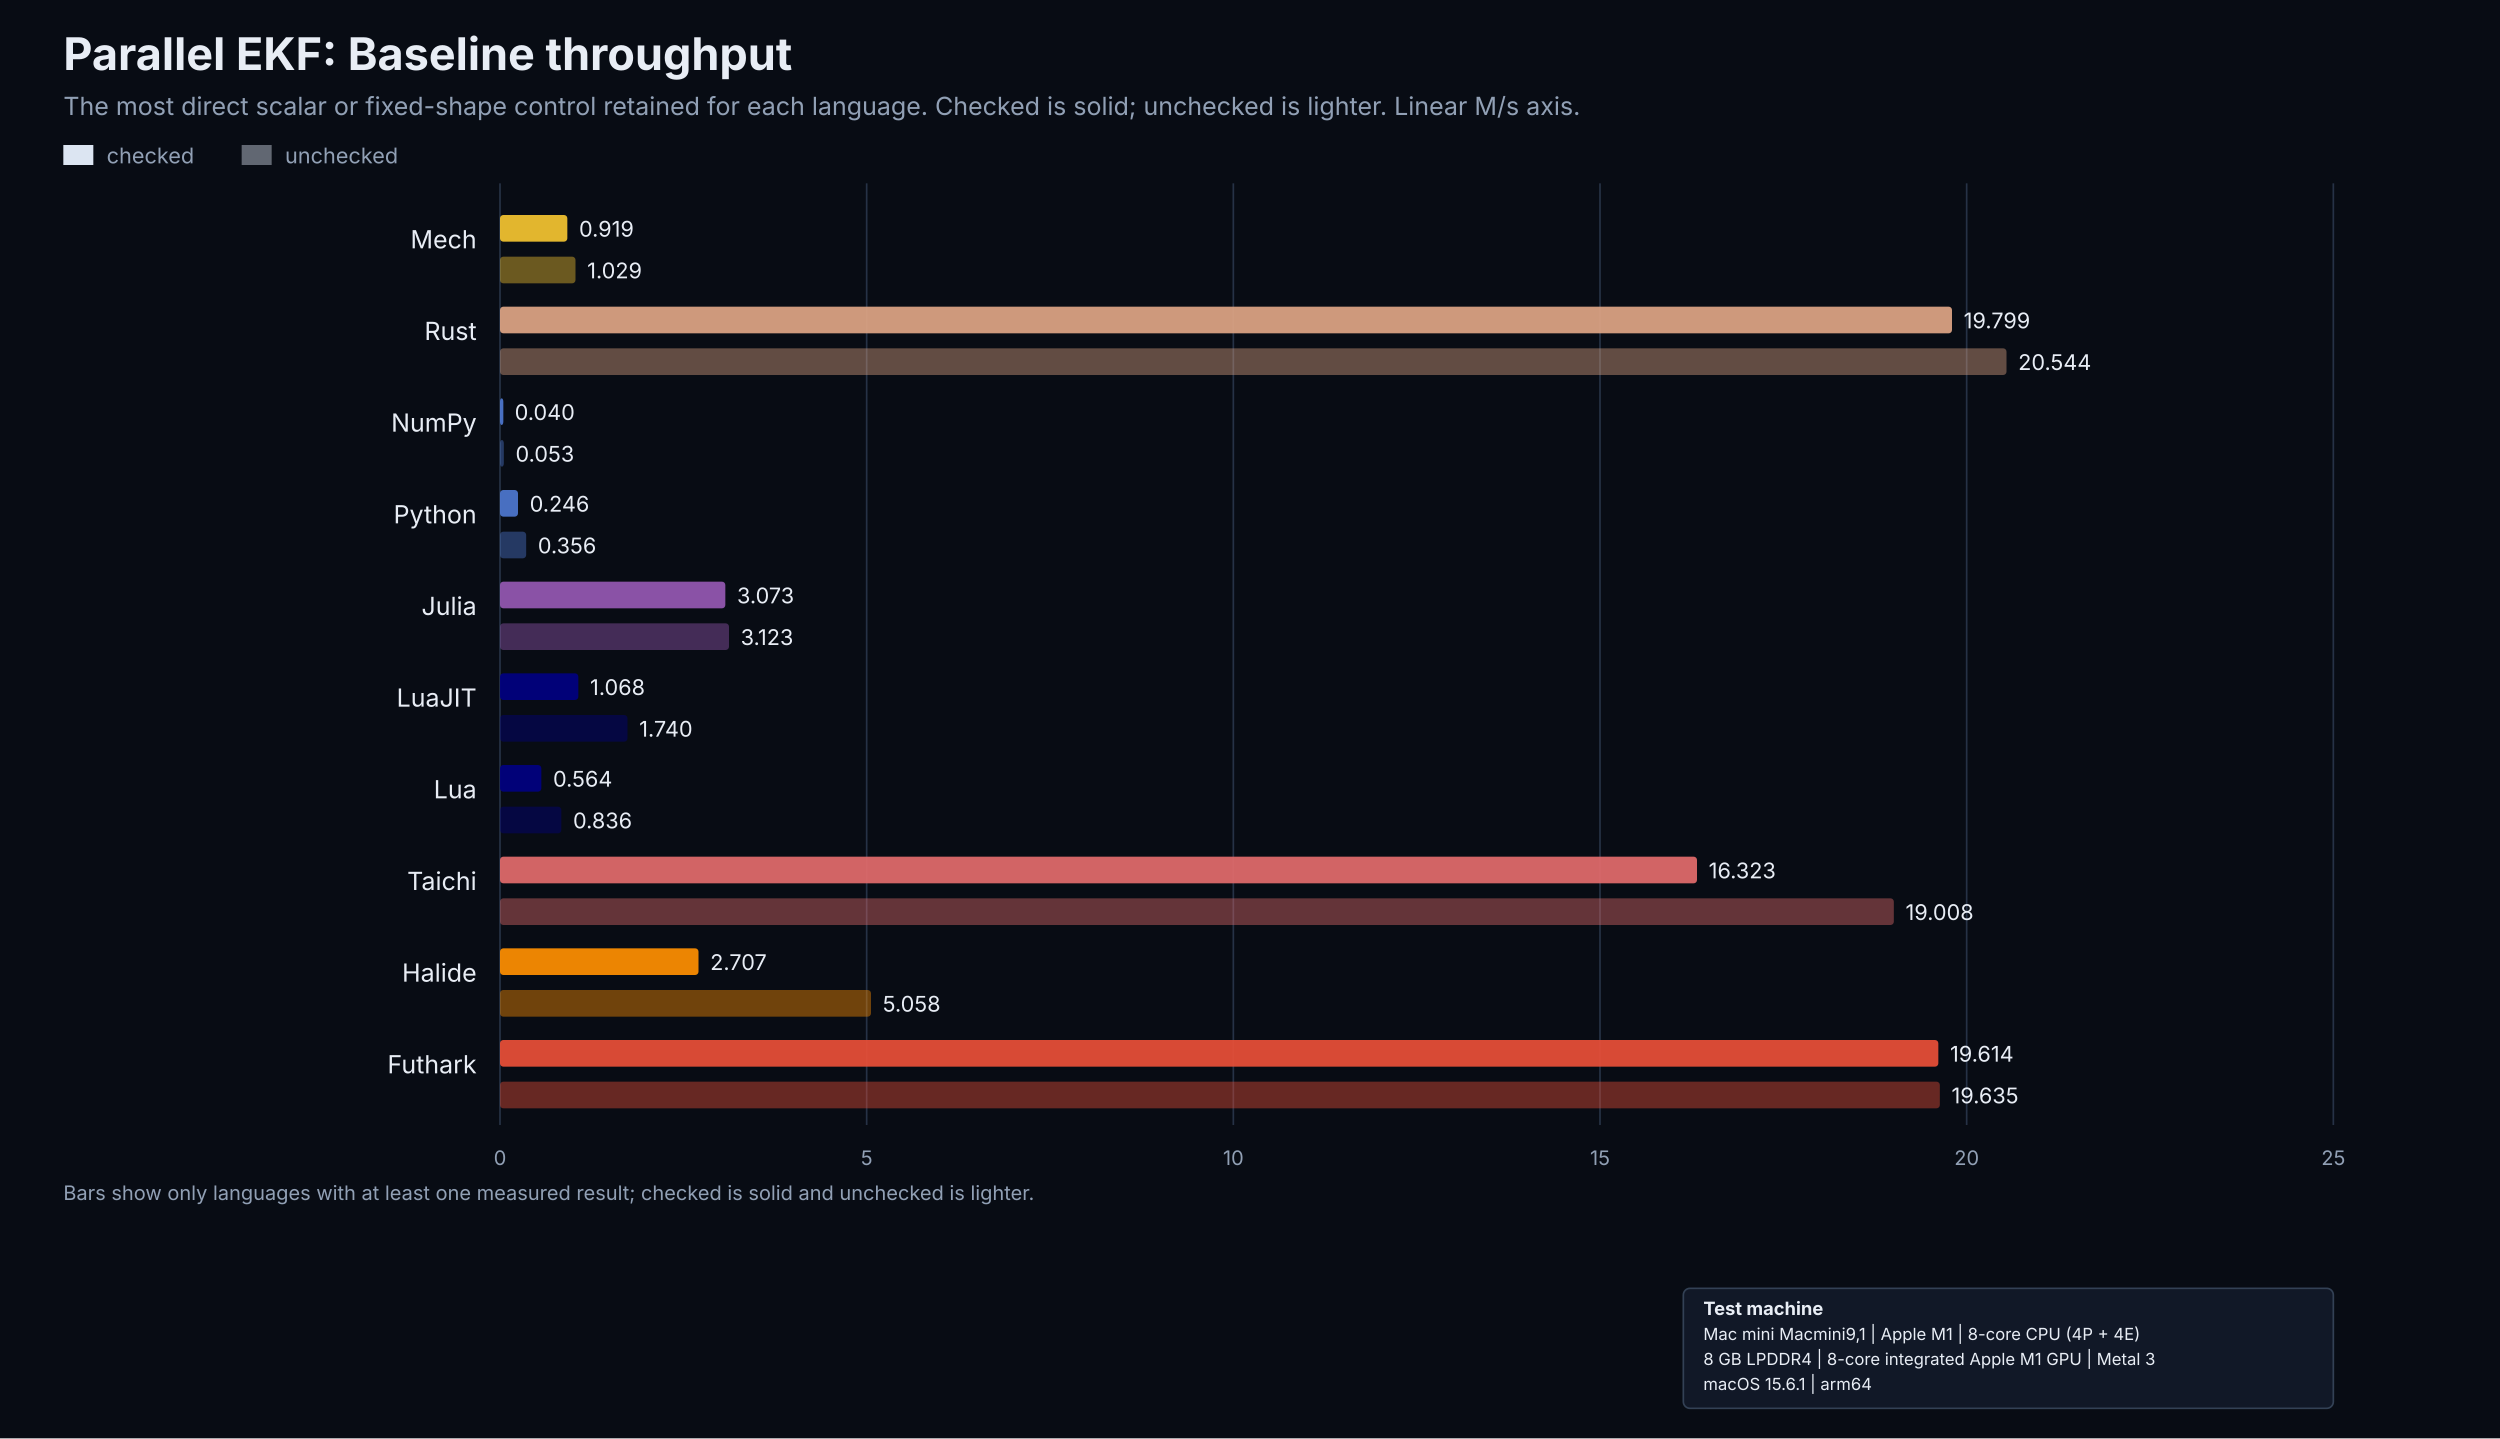
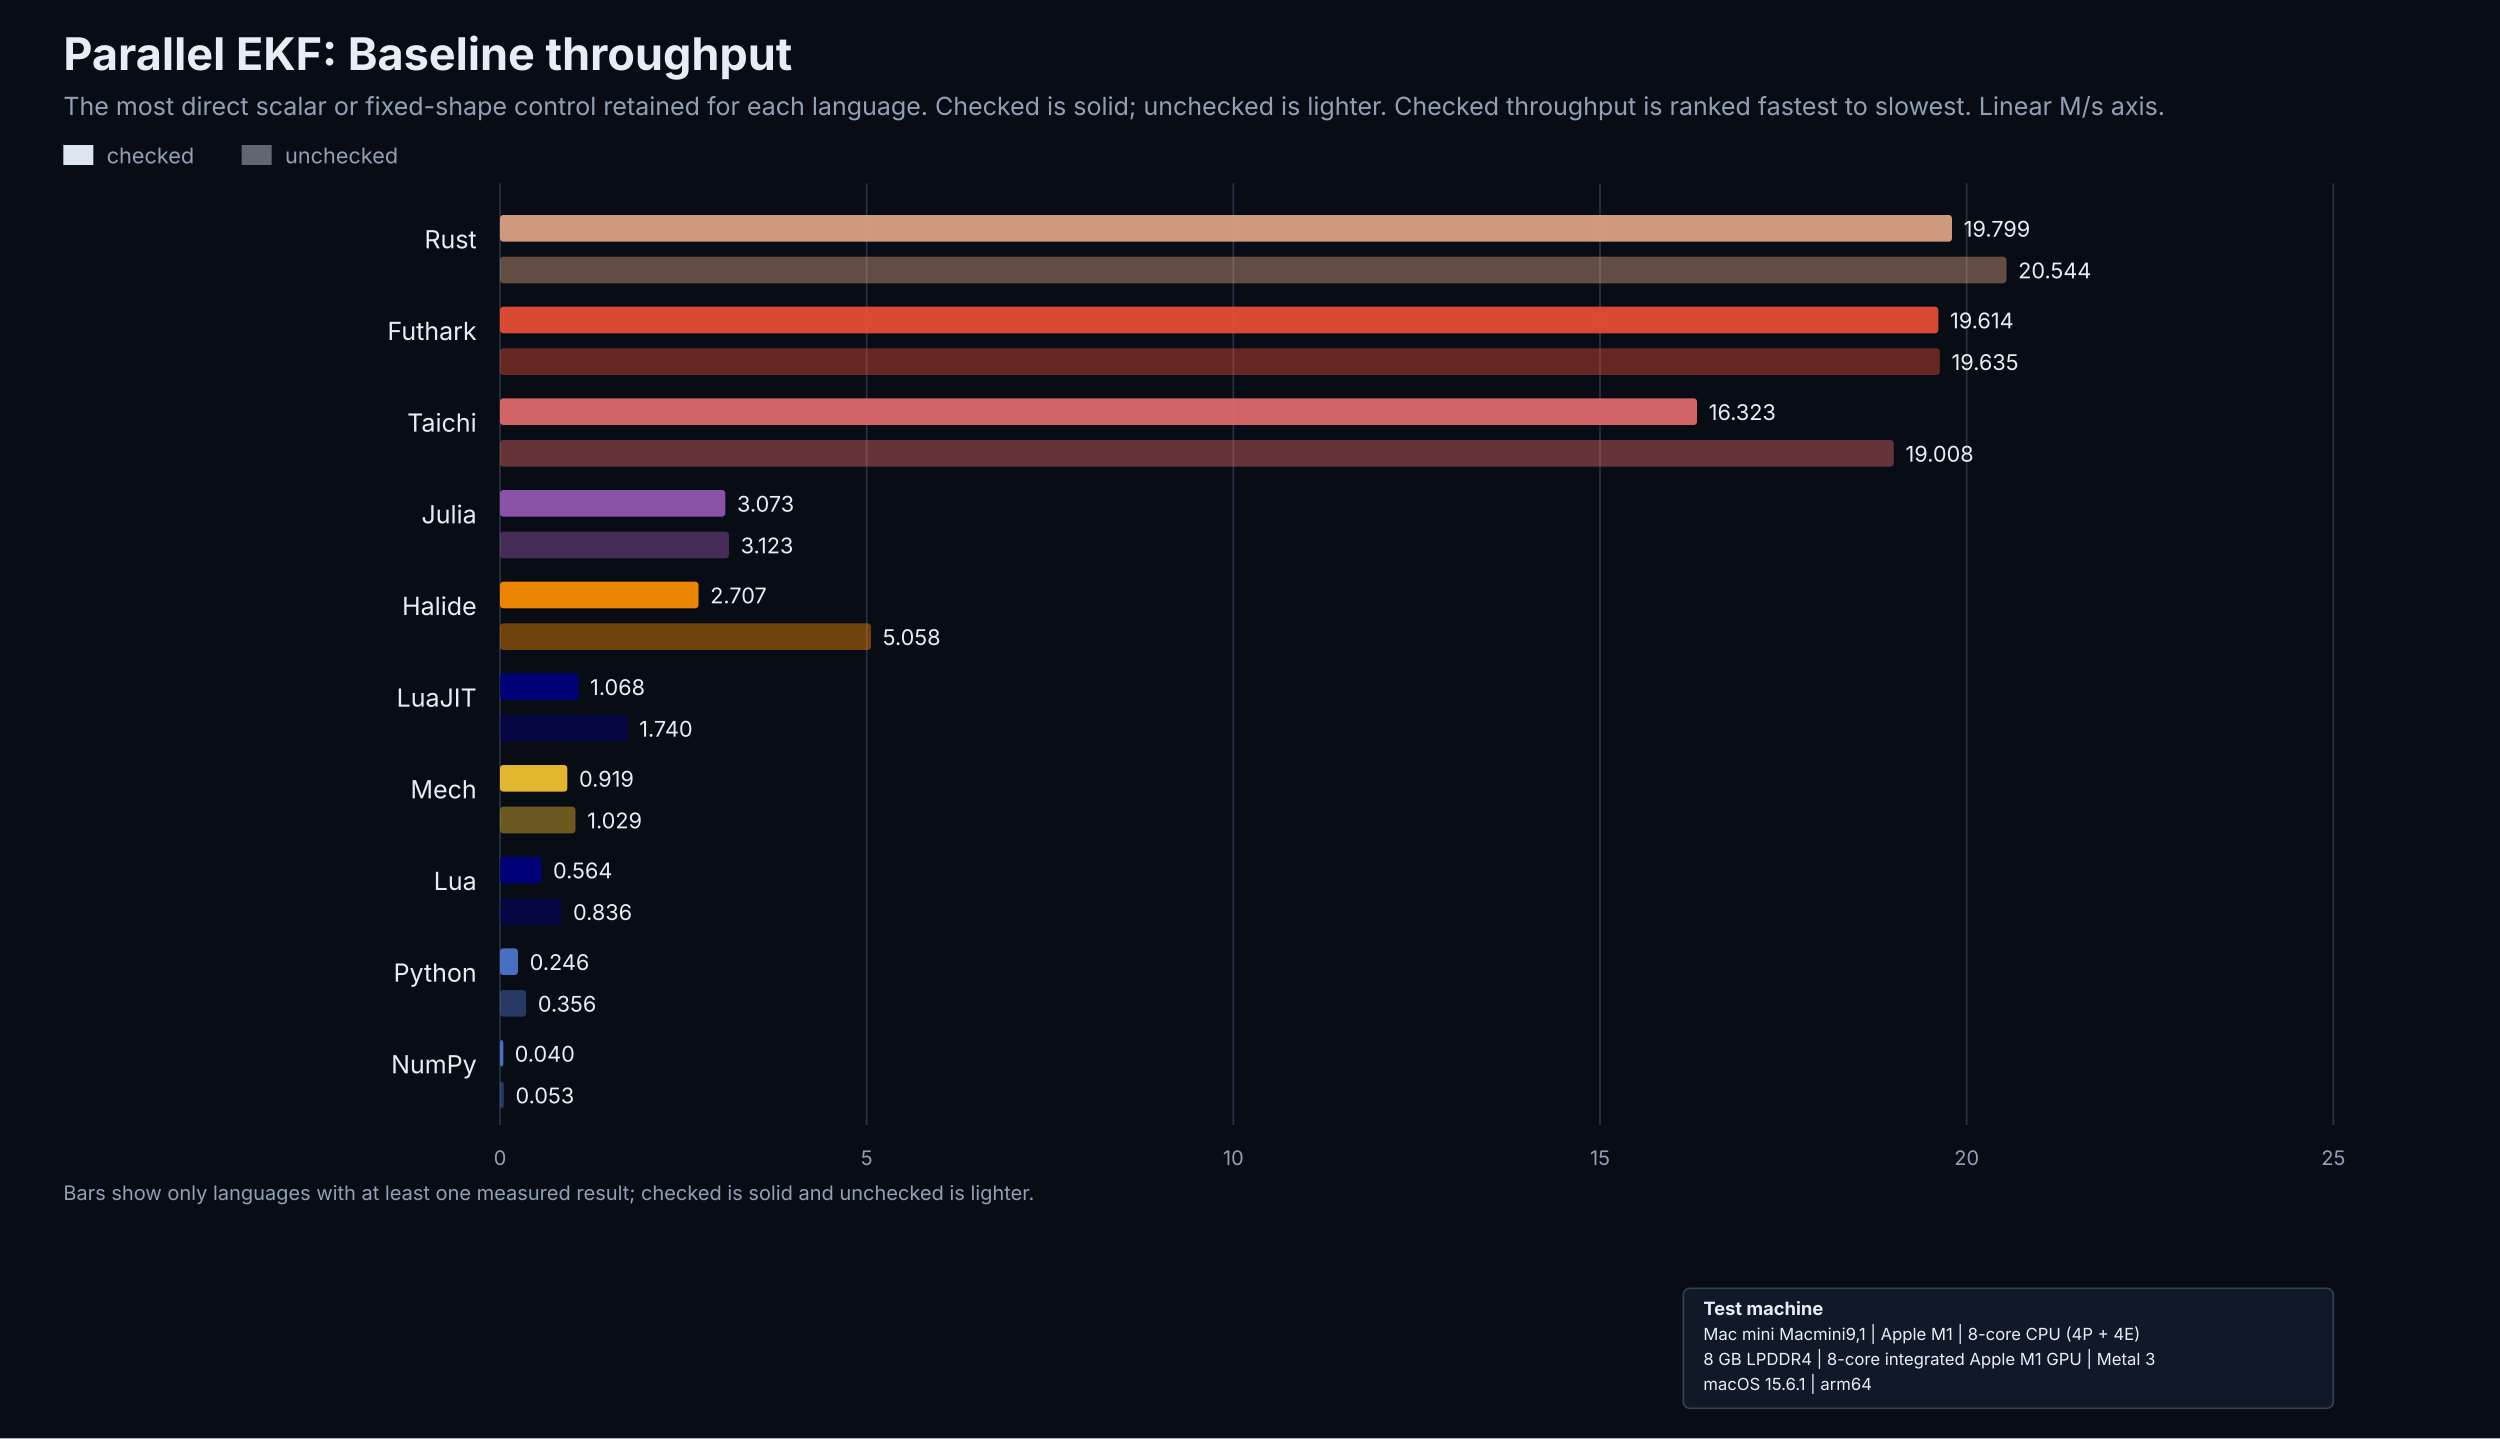
<svg xmlns="http://www.w3.org/2000/svg" width="1500" height="863" viewBox="0 0 1500 863">
  <rect width="100%" height="100%" fill="#080c14" />
  <style>text{font-family:-apple-system,BlinkMacSystemFont,"Segoe UI",sans-serif;fill:#e8edf5}.muted{fill:#91a0b5}.grid{stroke:#263246;stroke-width:1}.label{font-size:15px}.value{font-size:13px;font-variant-numeric:tabular-nums}</style>
  <text x="38" y="42" font-size="27" font-weight="700">Parallel EKF: Baseline throughput</text>
-   <text x="38" y="69" class="muted" font-size="15">The most direct scalar or fixed-shape control retained for each language. Checked is solid; unchecked is lighter. Linear M/s axis.</text>
+   <text x="38" y="69" class="muted" font-size="15">The most direct scalar or fixed-shape control retained for each language. Checked is solid; unchecked is lighter. Checked throughput is ranked fastest to slowest. Linear M/s axis.</text>
  <rect x="38" y="87" width="18" height="12" fill="#dce5f2" />
  <text x="64" y="98" class="muted" font-size="13">checked</text>
  <rect x="145" y="87" width="18" height="12" fill="#dce5f2" opacity="0.42" />
  <text x="171" y="98" class="muted" font-size="13">unchecked</text>
  <line x1="300.0" y1="110" x2="300.0" y2="675" class="grid" />
  <text x="300.0" y="699" text-anchor="middle" class="muted" font-size="12">0</text>
  <line x1="520.0" y1="110" x2="520.0" y2="675" class="grid" />
  <text x="520.0" y="699" text-anchor="middle" class="muted" font-size="12">5</text>
  <line x1="740.0" y1="110" x2="740.0" y2="675" class="grid" />
  <text x="740.0" y="699" text-anchor="middle" class="muted" font-size="12">10</text>
  <line x1="960.0" y1="110" x2="960.0" y2="675" class="grid" />
  <text x="960.0" y="699" text-anchor="middle" class="muted" font-size="12">15</text>
  <line x1="1180.0" y1="110" x2="1180.0" y2="675" class="grid" />
  <text x="1180.0" y="699" text-anchor="middle" class="muted" font-size="12">20</text>
  <line x1="1400.0" y1="110" x2="1400.0" y2="675" class="grid" />
  <text x="1400.0" y="699" text-anchor="middle" class="muted" font-size="12">25</text>
-   <text x="286" y="149" text-anchor="end" class="label">Mech</text>
-   <rect x="300" y="129" width="40.4" height="16" rx="2" fill="#f4c430" opacity="0.92" />
-   <text x="347.4" y="142" class="value">0.919</text>
-   <rect x="300" y="154" width="45.3" height="16" rx="2" fill="#f4c430" opacity="0.42" />
-   <text x="352.3" y="167" class="value">1.029</text>
-   <text x="286" y="204" text-anchor="end" class="label">Rust</text>
-   <rect x="300" y="184" width="871.2" height="16" rx="2" fill="#dea584" opacity="0.92" />
-   <text x="1178.2" y="197" class="value">19.799</text>
-   <rect x="300" y="209" width="903.9" height="16" rx="2" fill="#dea584" opacity="0.42" />
-   <text x="1210.9" y="222" class="value">20.544</text>
-   <text x="286" y="259" text-anchor="end" class="label">NumPy</text>
-   <rect x="300" y="239" width="2.0" height="16" rx="2" fill="#4d77cf" opacity="0.92" />
-   <text x="308.8" y="252" class="value">0.040</text>
-   <rect x="300" y="264" width="2.3" height="16" rx="2" fill="#4d77cf" opacity="0.42" />
-   <text x="309.3" y="277" class="value">0.053</text>
-   <text x="286" y="314" text-anchor="end" class="label">Python</text>
-   <rect x="300" y="294" width="10.8" height="16" rx="2" fill="#4d77cf" opacity="0.92" />
-   <text x="317.8" y="307" class="value">0.246</text>
-   <rect x="300" y="319" width="15.7" height="16" rx="2" fill="#4d77cf" opacity="0.42" />
-   <text x="322.7" y="332" class="value">0.356</text>
-   <text x="286" y="369" text-anchor="end" class="label">Julia</text>
-   <rect x="300" y="349" width="135.2" height="16" rx="2" fill="#9558b2" opacity="0.92" />
-   <text x="442.2" y="362" class="value">3.073</text>
-   <rect x="300" y="374" width="137.4" height="16" rx="2" fill="#9558b2" opacity="0.42" />
-   <text x="444.4" y="387" class="value">3.123</text>
+   <text x="286" y="149" text-anchor="end" class="label">Rust</text>
+   <rect x="300" y="129" width="871.2" height="16" rx="2" fill="#dea584" opacity="0.92" />
+   <text x="1178.2" y="142" class="value">19.799</text>
+   <rect x="300" y="154" width="903.9" height="16" rx="2" fill="#dea584" opacity="0.42" />
+   <text x="1210.9" y="167" class="value">20.544</text>
+   <text x="286" y="204" text-anchor="end" class="label">Futhark</text>
+   <rect x="300" y="184" width="863.0" height="16" rx="2" fill="#e94f37" opacity="0.92" />
+   <text x="1170.0" y="197" class="value">19.614</text>
+   <rect x="300" y="209" width="863.9" height="16" rx="2" fill="#e94f37" opacity="0.42" />
+   <text x="1170.9" y="222" class="value">19.635</text>
+   <text x="286" y="259" text-anchor="end" class="label">Taichi</text>
+   <rect x="300" y="239" width="718.2" height="16" rx="2" fill="#e36b6b" opacity="0.92" />
+   <text x="1025.2" y="252" class="value">16.323</text>
+   <rect x="300" y="264" width="836.3" height="16" rx="2" fill="#e36b6b" opacity="0.42" />
+   <text x="1143.3" y="277" class="value">19.008</text>
+   <text x="286" y="314" text-anchor="end" class="label">Julia</text>
+   <rect x="300" y="294" width="135.2" height="16" rx="2" fill="#9558b2" opacity="0.92" />
+   <text x="442.2" y="307" class="value">3.073</text>
+   <rect x="300" y="319" width="137.4" height="16" rx="2" fill="#9558b2" opacity="0.42" />
+   <text x="444.4" y="332" class="value">3.123</text>
+   <text x="286" y="369" text-anchor="end" class="label">Halide</text>
+   <rect x="300" y="349" width="119.1" height="16" rx="2" fill="#ff8f00" opacity="0.92" />
+   <text x="426.1" y="362" class="value">2.707</text>
+   <rect x="300" y="374" width="222.6" height="16" rx="2" fill="#ff8f00" opacity="0.42" />
+   <text x="529.6" y="387" class="value">5.058</text>
  <text x="286" y="424" text-anchor="end" class="label">LuaJIT</text>
  <rect x="300" y="404" width="47.0" height="16" rx="2" fill="#000080" opacity="0.92" />
  <text x="354.0" y="417" class="value">1.068</text>
  <rect x="300" y="429" width="76.5" height="16" rx="2" fill="#000080" opacity="0.42" />
  <text x="383.5" y="442" class="value">1.740</text>
-   <text x="286" y="479" text-anchor="end" class="label">Lua</text>
-   <rect x="300" y="459" width="24.8" height="16" rx="2" fill="#000080" opacity="0.92" />
-   <text x="331.8" y="472" class="value">0.564</text>
-   <rect x="300" y="484" width="36.8" height="16" rx="2" fill="#000080" opacity="0.42" />
-   <text x="343.8" y="497" class="value">0.836</text>
-   <text x="286" y="534" text-anchor="end" class="label">Taichi</text>
-   <rect x="300" y="514" width="718.2" height="16" rx="2" fill="#e36b6b" opacity="0.92" />
-   <text x="1025.2" y="527" class="value">16.323</text>
-   <rect x="300" y="539" width="836.3" height="16" rx="2" fill="#e36b6b" opacity="0.42" />
-   <text x="1143.3" y="552" class="value">19.008</text>
-   <text x="286" y="589" text-anchor="end" class="label">Halide</text>
-   <rect x="300" y="569" width="119.1" height="16" rx="2" fill="#ff8f00" opacity="0.92" />
-   <text x="426.1" y="582" class="value">2.707</text>
-   <rect x="300" y="594" width="222.6" height="16" rx="2" fill="#ff8f00" opacity="0.42" />
-   <text x="529.6" y="607" class="value">5.058</text>
-   <text x="286" y="644" text-anchor="end" class="label">Futhark</text>
-   <rect x="300" y="624" width="863.0" height="16" rx="2" fill="#e94f37" opacity="0.92" />
-   <text x="1170.0" y="637" class="value">19.614</text>
-   <rect x="300" y="649" width="863.9" height="16" rx="2" fill="#e94f37" opacity="0.42" />
-   <text x="1170.9" y="662" class="value">19.635</text>
+   <text x="286" y="479" text-anchor="end" class="label">Mech</text>
+   <rect x="300" y="459" width="40.4" height="16" rx="2" fill="#f4c430" opacity="0.92" />
+   <text x="347.4" y="472" class="value">0.919</text>
+   <rect x="300" y="484" width="45.3" height="16" rx="2" fill="#f4c430" opacity="0.42" />
+   <text x="352.3" y="497" class="value">1.029</text>
+   <text x="286" y="534" text-anchor="end" class="label">Lua</text>
+   <rect x="300" y="514" width="24.8" height="16" rx="2" fill="#000080" opacity="0.92" />
+   <text x="331.8" y="527" class="value">0.564</text>
+   <rect x="300" y="539" width="36.8" height="16" rx="2" fill="#000080" opacity="0.42" />
+   <text x="343.8" y="552" class="value">0.836</text>
+   <text x="286" y="589" text-anchor="end" class="label">Python</text>
+   <rect x="300" y="569" width="10.8" height="16" rx="2" fill="#4d77cf" opacity="0.92" />
+   <text x="317.8" y="582" class="value">0.246</text>
+   <rect x="300" y="594" width="15.7" height="16" rx="2" fill="#4d77cf" opacity="0.42" />
+   <text x="322.7" y="607" class="value">0.356</text>
+   <text x="286" y="644" text-anchor="end" class="label">NumPy</text>
+   <rect x="300" y="624" width="2.0" height="16" rx="2" fill="#4d77cf" opacity="0.92" />
+   <text x="308.8" y="637" class="value">0.040</text>
+   <rect x="300" y="649" width="2.3" height="16" rx="2" fill="#4d77cf" opacity="0.42" />
+   <text x="309.3" y="662" class="value">0.053</text>
  <text x="38" y="720" class="muted" font-size="12">Bars show only languages with at least one measured result; checked is solid and unchecked is lighter.</text>
  <g aria-label="Test machine">
    <rect x="1010" y="773" width="390" height="72" rx="4" fill="#111827" stroke="#334155" />
    <text x="1022" y="789" fill="#e8edf5" font-size="11" font-weight="700">Test machine</text>
    <text x="1022" y="804" fill="#91a0b5" font-size="10">Mac mini Macmini9,1 | Apple M1 | 8-core CPU (4P + 4E)</text>
    <text x="1022" y="819" fill="#91a0b5" font-size="10">8 GB LPDDR4 | 8-core integrated Apple M1 GPU | Metal 3</text>
    <text x="1022" y="834" fill="#91a0b5" font-size="10">macOS 15.6.1 | arm64</text>
  </g>
</svg>
